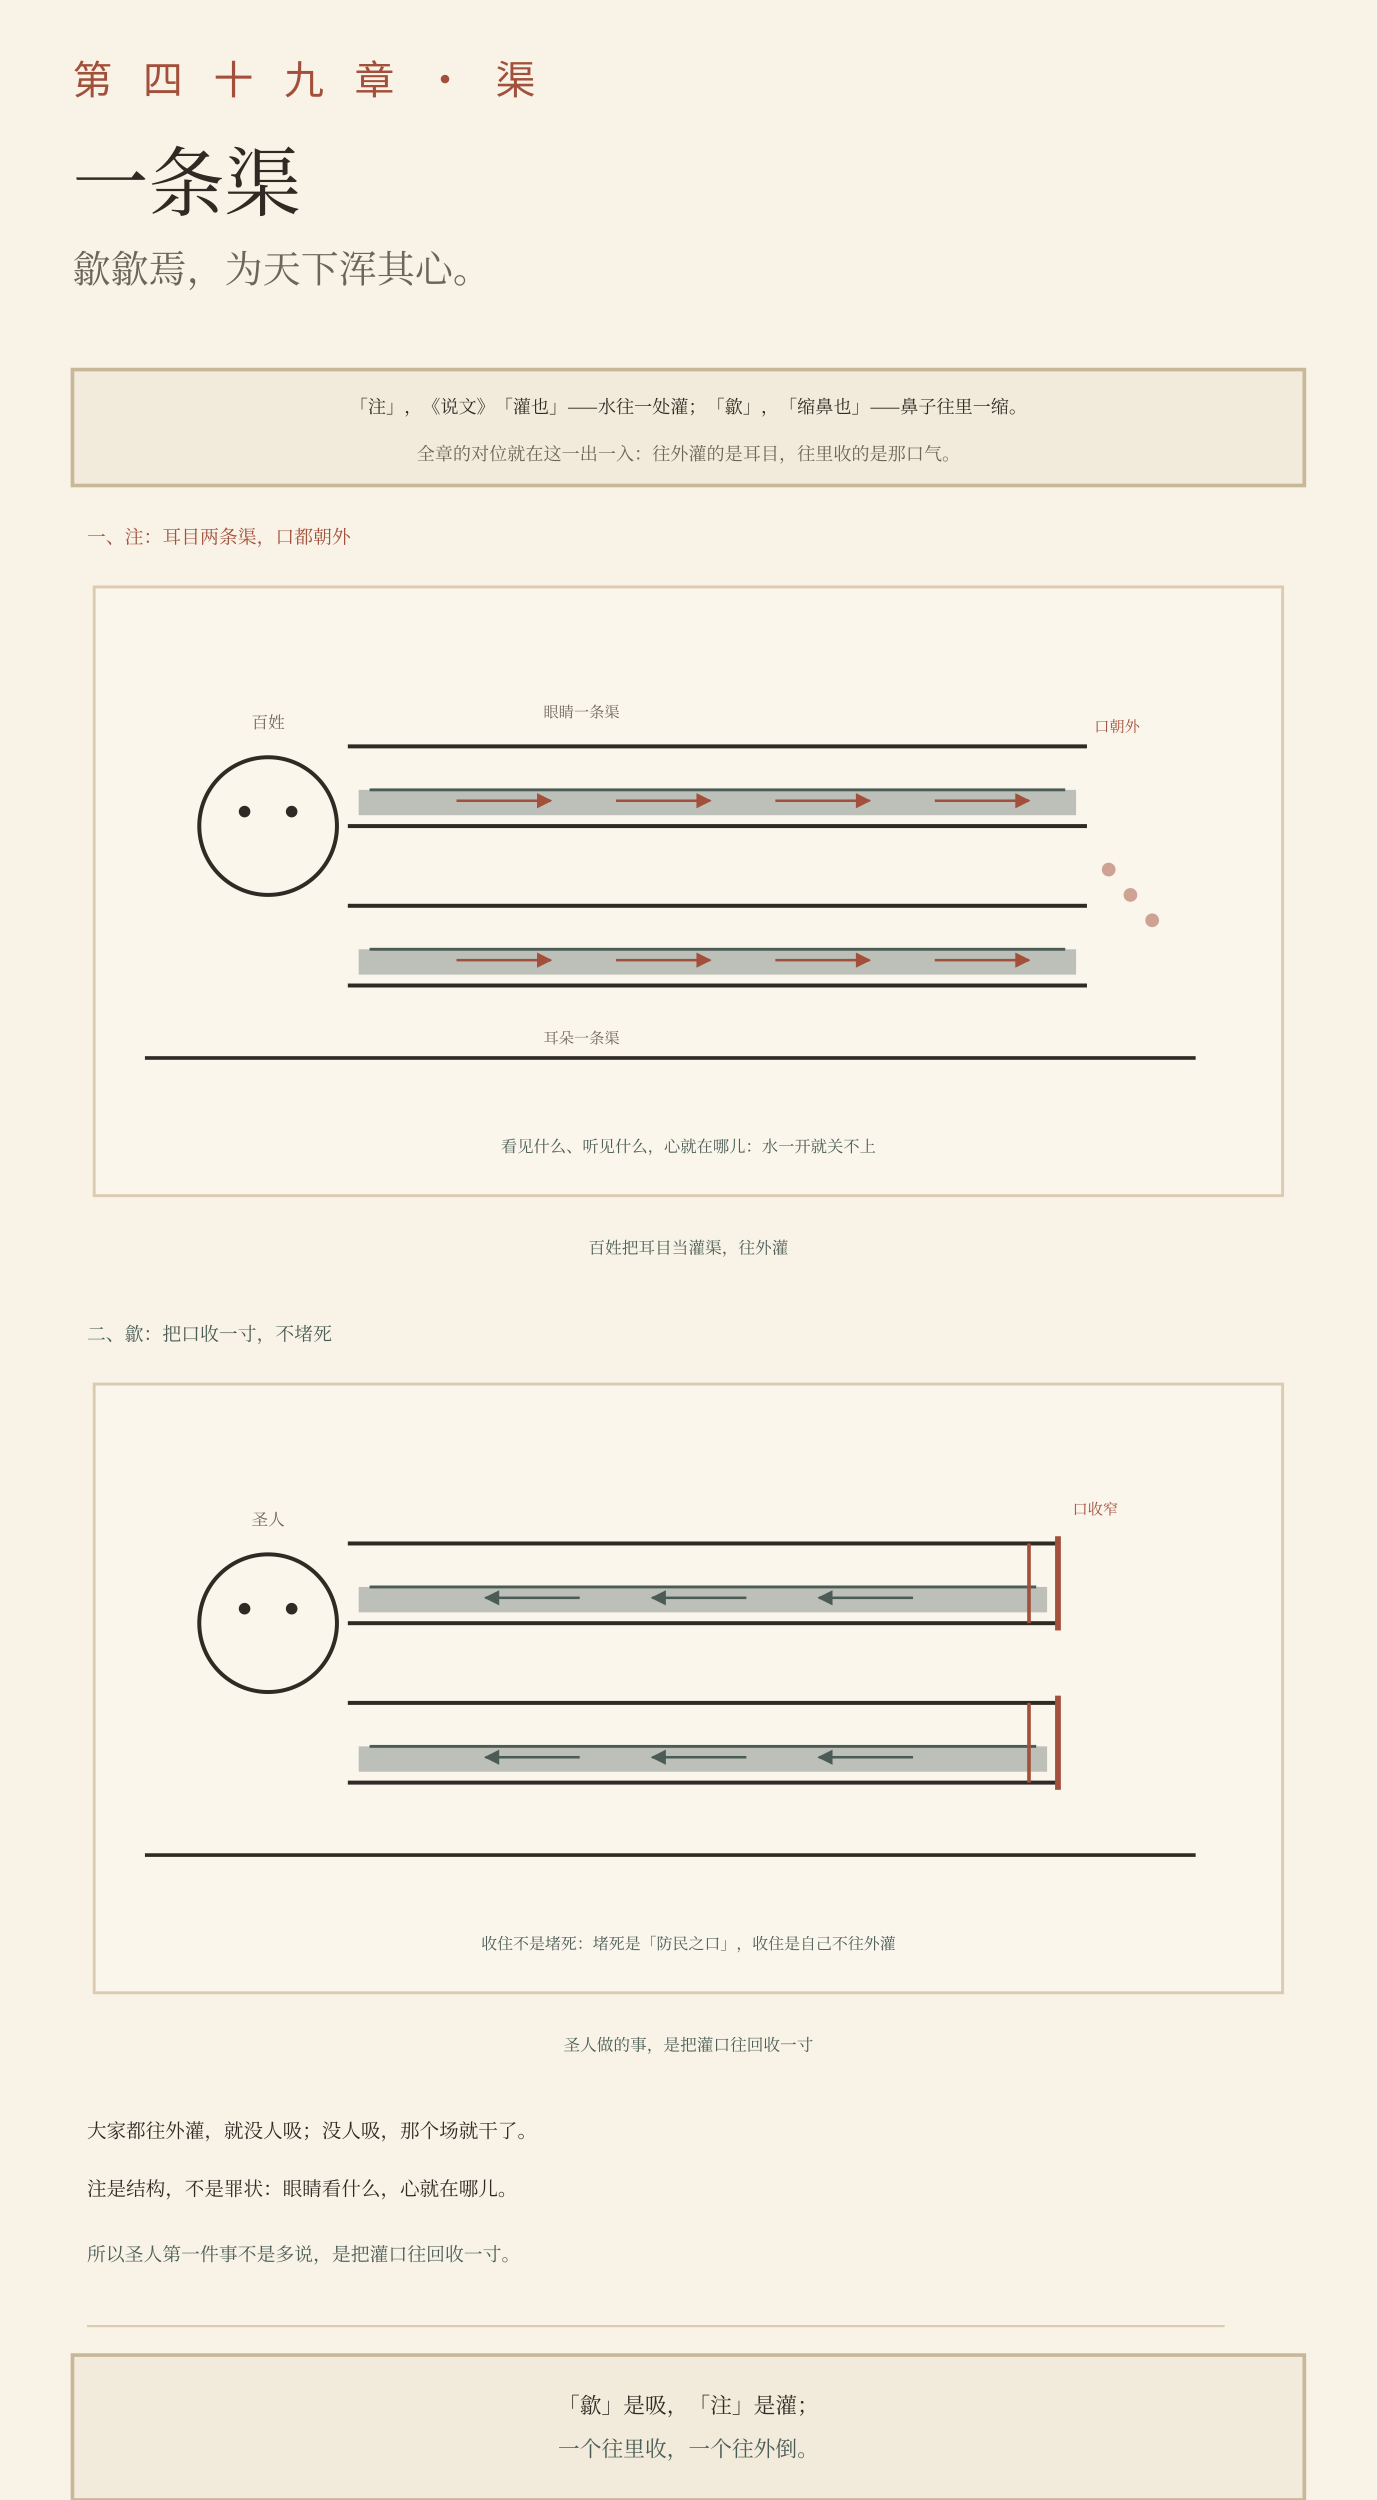
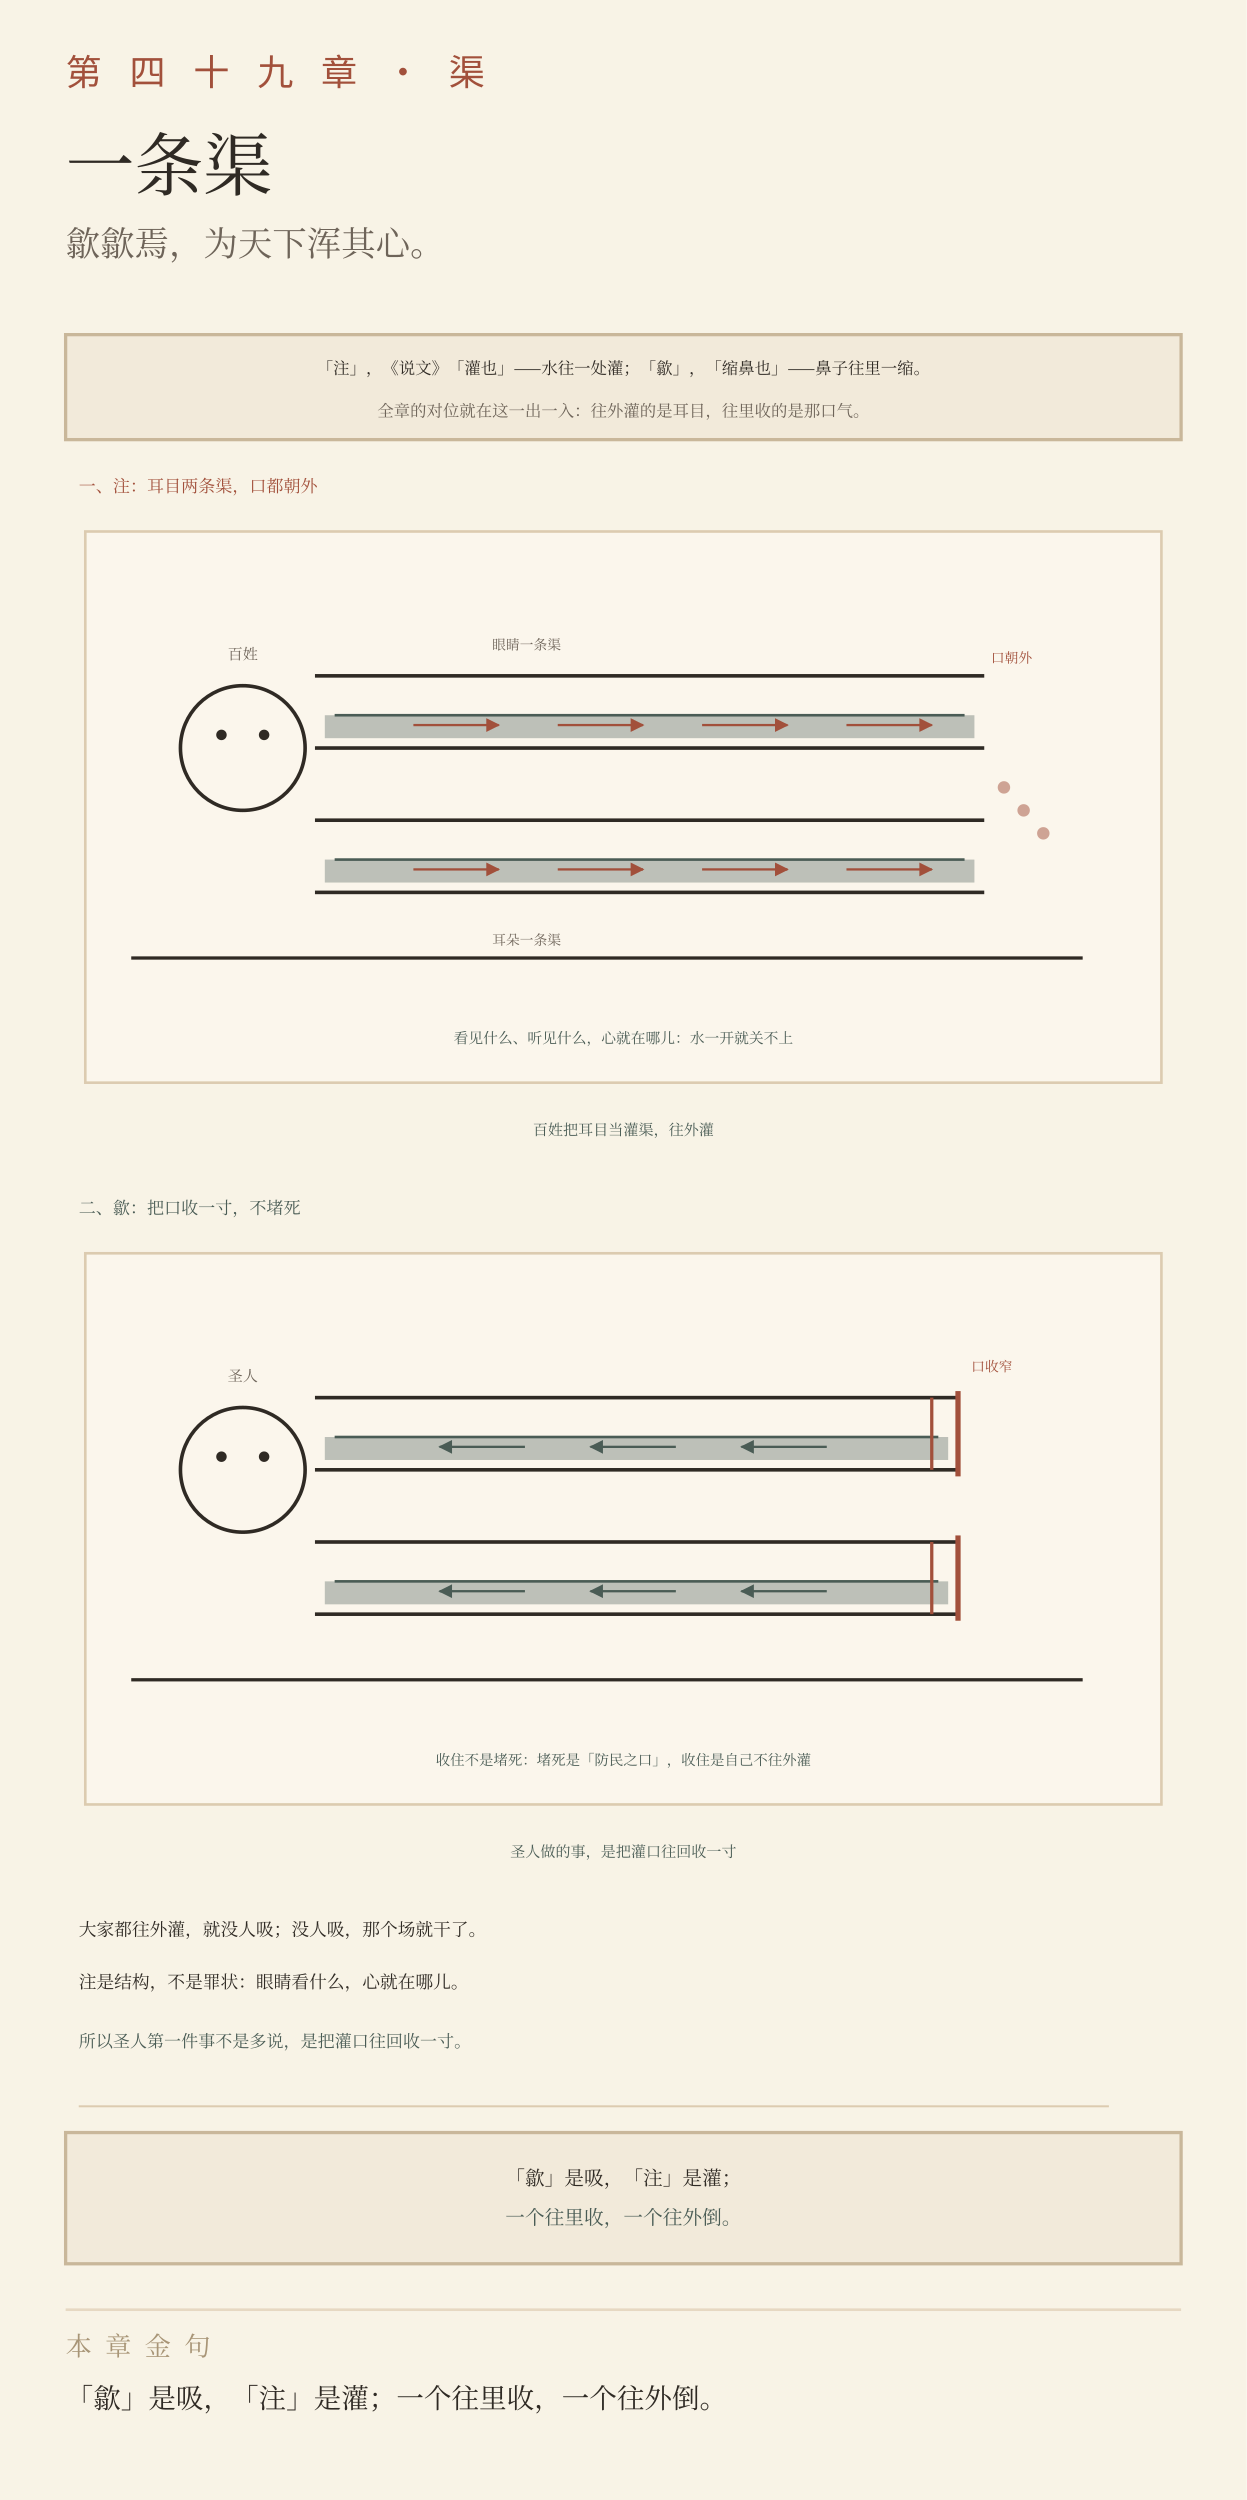
- <svg xmlns="http://www.w3.org/2000/svg" viewBox="0 0 380 690" role="img" aria-label="百姓把耳目当灌渠往外灌，圣人把渠口收一寸" font-family="'Noto Serif CJK SC','Noto Serif SC','Songti SC',serif">
+ <svg xmlns="http://www.w3.org/2000/svg" viewBox="0 0 380 762" role="img" aria-label="百姓把耳目当灌渠往外灌，圣人把渠口收一寸" font-family="'Noto Serif CJK SC','Noto Serif SC','Songti SC',serif">
  <defs>
    <marker id="arr" viewBox="0 0 10 10" refX="9" refY="5" markerWidth="6" markerHeight="6" orient="auto">
      <path d="M0 0 L10 5 L0 10 z" fill="#6E6459" />
    </marker>
    <marker id="arr2" viewBox="0 0 10 10" refX="9" refY="5" markerWidth="6" markerHeight="6" orient="auto">
      <path d="M0 0 L10 5 L0 10 z" fill="#4A5C55" />
    </marker>
    <marker id="arrL" viewBox="0 0 10 10" refX="1" refY="5" markerWidth="6" markerHeight="6" orient="auto">
      <path d="M10 0 L0 5 L10 10 z" fill="#4A5C55" />
    </marker>
    <marker id="arrS" viewBox="0 0 10 10" refX="9" refY="5" markerWidth="6" markerHeight="6" orient="auto">
      <path d="M0 0 L10 5 L0 10 z" fill="#A2503B" />
    </marker>
  </defs>
-   <rect x="0" y="0" width="380" height="690" fill="#F8F3E6" />
+   <rect x="0" y="0" width="380" height="762" fill="#F8F3E6" />
  <text x="20" y="26" font-size="11" fill="#A2503B" font-family="'Noto Sans CJK SC','Noto Sans SC',sans-serif" letter-spacing="3">第 四 十 九 章 · 渠</text>
  <text x="20" y="58" font-size="21" fill="#2F2A24">一条渠</text>
  <text x="20" y="78" font-size="10.5" fill="#6E6459">歙歙焉，为天下浑其心。</text>
  <rect x="20" y="102" width="340" height="32" fill="#F2EADA" stroke="#C9B79A" stroke-width="1.0" />
  <text x="190" y="114" font-size="5.0" fill="#2F2A24" text-anchor="middle">「注」，《说文》「灌也」——水往一处灌；「歙」，「缩鼻也」——鼻子往里一缩。</text>
  <text x="190" y="127" font-size="5.0" fill="#6E6459" text-anchor="middle">全章的对位就在这一出一入：往外灌的是耳目，往里收的是那口气。</text>
  <text x="24" y="150" font-size="5.2" fill="#A2503B">一、注：耳目两条渠，口都朝外</text>
  <rect x="26" y="162" width="328" height="168" fill="#FBF6EC" stroke="#DCCBB0" stroke-width="0.8" />
  <line x1="40" y1="292" x2="330" y2="292" stroke="#2F2A24" stroke-width="1" />
  <circle cx="74" cy="228" r="19" fill="none" stroke="#2F2A24" stroke-width="1.1" />
  <circle cx="67.5" cy="224" r="1.6" fill="#2F2A24" />
  <circle cx="80.5" cy="224" r="1.6" fill="#2F2A24" />
  <text x="74" y="201" font-size="4.6" fill="#6E6459" text-anchor="middle">百姓</text>
  <line x1="96" y1="206" x2="300" y2="206" stroke="#2F2A24" stroke-width="1.1" />
  <line x1="96" y1="228" x2="300" y2="228" stroke="#2F2A24" stroke-width="1.1" />
  <rect x="99" y="218" width="198" height="7" fill="#4A5C55" opacity="0.35" />
  <path d="M102,218 h192" stroke="#4A5C55" stroke-width="0.8" />
  <line x1="126" y1="221" x2="152" y2="221" stroke="#A2503B" stroke-width="0.7" marker-end="url(#arrS)" />
  <line x1="170" y1="221" x2="196" y2="221" stroke="#A2503B" stroke-width="0.7" marker-end="url(#arrS)" />
  <line x1="214" y1="221" x2="240" y2="221" stroke="#A2503B" stroke-width="0.7" marker-end="url(#arrS)" />
  <line x1="258" y1="221" x2="284" y2="221" stroke="#A2503B" stroke-width="0.7" marker-end="url(#arrS)" />
  <line x1="96" y1="250" x2="300" y2="250" stroke="#2F2A24" stroke-width="1.1" />
  <line x1="96" y1="272" x2="300" y2="272" stroke="#2F2A24" stroke-width="1.1" />
  <rect x="99" y="262" width="198" height="7" fill="#4A5C55" opacity="0.35" />
  <path d="M102,262 h192" stroke="#4A5C55" stroke-width="0.8" />
  <line x1="126" y1="265" x2="152" y2="265" stroke="#A2503B" stroke-width="0.7" marker-end="url(#arrS)" />
  <line x1="170" y1="265" x2="196" y2="265" stroke="#A2503B" stroke-width="0.7" marker-end="url(#arrS)" />
  <line x1="214" y1="265" x2="240" y2="265" stroke="#A2503B" stroke-width="0.7" marker-end="url(#arrS)" />
  <line x1="258" y1="265" x2="284" y2="265" stroke="#A2503B" stroke-width="0.7" marker-end="url(#arrS)" />
  <circle cx="306" cy="240" r="1.9" fill="#A2503B" opacity="0.5" />
  <circle cx="312" cy="247" r="1.9" fill="#A2503B" opacity="0.5" />
  <circle cx="318" cy="254" r="1.9" fill="#A2503B" opacity="0.5" />
  <text x="150" y="198" font-size="4.2" fill="#6E6459">眼睛一条渠</text>
  <text x="150" y="288" font-size="4.2" fill="#6E6459">耳朵一条渠</text>
  <text x="302" y="202" font-size="4.2" fill="#A2503B">口朝外</text>
  <text x="190" y="318" font-size="4.5" fill="#4A5C55" text-anchor="middle">看见什么、听见什么，心就在哪儿：水一开就关不上</text>
  <text x="190" y="346" font-size="4.6" fill="#4A5C55" text-anchor="middle">百姓把耳目当灌渠，往外灌</text>
  <text x="24" y="370" font-size="5.2" fill="#4A5C55">二、歙：把口收一寸，不堵死</text>
  <rect x="26" y="382" width="328" height="168" fill="#FBF6EC" stroke="#DCCBB0" stroke-width="0.8" />
  <line x1="40" y1="512" x2="330" y2="512" stroke="#2F2A24" stroke-width="1" />
  <circle cx="74" cy="448" r="19" fill="none" stroke="#2F2A24" stroke-width="1.1" />
  <circle cx="67.5" cy="444" r="1.6" fill="#2F2A24" />
  <circle cx="80.5" cy="444" r="1.6" fill="#2F2A24" />
  <text x="74" y="421" font-size="4.6" fill="#6E6459" text-anchor="middle">圣人</text>
  <line x1="96" y1="426" x2="292" y2="426" stroke="#2F2A24" stroke-width="1.1" />
  <line x1="96" y1="448" x2="292" y2="448" stroke="#2F2A24" stroke-width="1.1" />
  <rect x="99" y="438" width="190" height="7" fill="#4A5C55" opacity="0.35" />
  <path d="M102,438 h184" stroke="#4A5C55" stroke-width="0.8" />
  <line x1="252" y1="441" x2="226" y2="441" stroke="#4A5C55" stroke-width="0.7" marker-end="url(#arr2)" />
  <line x1="206" y1="441" x2="180" y2="441" stroke="#4A5C55" stroke-width="0.7" marker-end="url(#arr2)" />
  <line x1="160" y1="441" x2="134" y2="441" stroke="#4A5C55" stroke-width="0.7" marker-end="url(#arr2)" />
  <line x1="292" y1="424" x2="292" y2="450" stroke="#A2503B" stroke-width="1.6" />
  <line x1="284" y1="426" x2="284" y2="448" stroke="#A2503B" stroke-width="1" />
  <line x1="96" y1="470" x2="292" y2="470" stroke="#2F2A24" stroke-width="1.1" />
  <line x1="96" y1="492" x2="292" y2="492" stroke="#2F2A24" stroke-width="1.1" />
  <rect x="99" y="482" width="190" height="7" fill="#4A5C55" opacity="0.35" />
  <path d="M102,482 h184" stroke="#4A5C55" stroke-width="0.8" />
  <line x1="252" y1="485" x2="226" y2="485" stroke="#4A5C55" stroke-width="0.7" marker-end="url(#arr2)" />
  <line x1="206" y1="485" x2="180" y2="485" stroke="#4A5C55" stroke-width="0.7" marker-end="url(#arr2)" />
  <line x1="160" y1="485" x2="134" y2="485" stroke="#4A5C55" stroke-width="0.7" marker-end="url(#arr2)" />
  <line x1="292" y1="468" x2="292" y2="494" stroke="#A2503B" stroke-width="1.6" />
  <line x1="284" y1="470" x2="284" y2="492" stroke="#A2503B" stroke-width="1" />
  <text x="296" y="418" font-size="4.2" fill="#A2503B">口收窄</text>
  <text x="190" y="538" font-size="4.4" fill="#4A5C55" text-anchor="middle">收住不是堵死：堵死是「防民之口」，收住是自己不往外灌</text>
  <text x="190" y="566" font-size="4.6" fill="#4A5C55" text-anchor="middle">圣人做的事，是把灌口往回收一寸</text>
  <text x="24" y="590" font-size="5.4" fill="#2F2A24">大家都往外灌，就没人吸；没人吸，那个场就干了。</text>
  <text x="24" y="606" font-size="5.4" fill="#2F2A24">注是结构，不是罪状：眼睛看什么，心就在哪儿。</text>
  <text x="24" y="624" font-size="5.2" fill="#4A5C55">所以圣人第一件事不是多说，是把灌口往回收一寸。</text>
  <line x1="24" y1="642" x2="338" y2="642" stroke="#DCCBB0" stroke-width="0.6" />
  <rect x="20" y="650" width="340" height="40" fill="#F2EADA" stroke="#C9B79A" stroke-width="1.0" />
  <text x="190" y="666" font-size="6.0" fill="#2F2A24" text-anchor="middle">「歙」是吸，「注」是灌；</text>
  <text x="190" y="678" font-size="6.0" fill="#4A5C55" text-anchor="middle">一个往里收，一个往外倒。</text>
  <line x1="20" y1="704" x2="360" y2="704" stroke="#E6D8C2" stroke-width="0.8" />
  <text x="20" y="718" font-size="8.0" fill="#A89577" letter-spacing="1">本 章 金 句</text>
  <text x="20" y="734" font-size="8.4" fill="#2F2A24">「歙」是吸，「注」是灌；一个往里收，一个往外倒。</text>
</svg>
